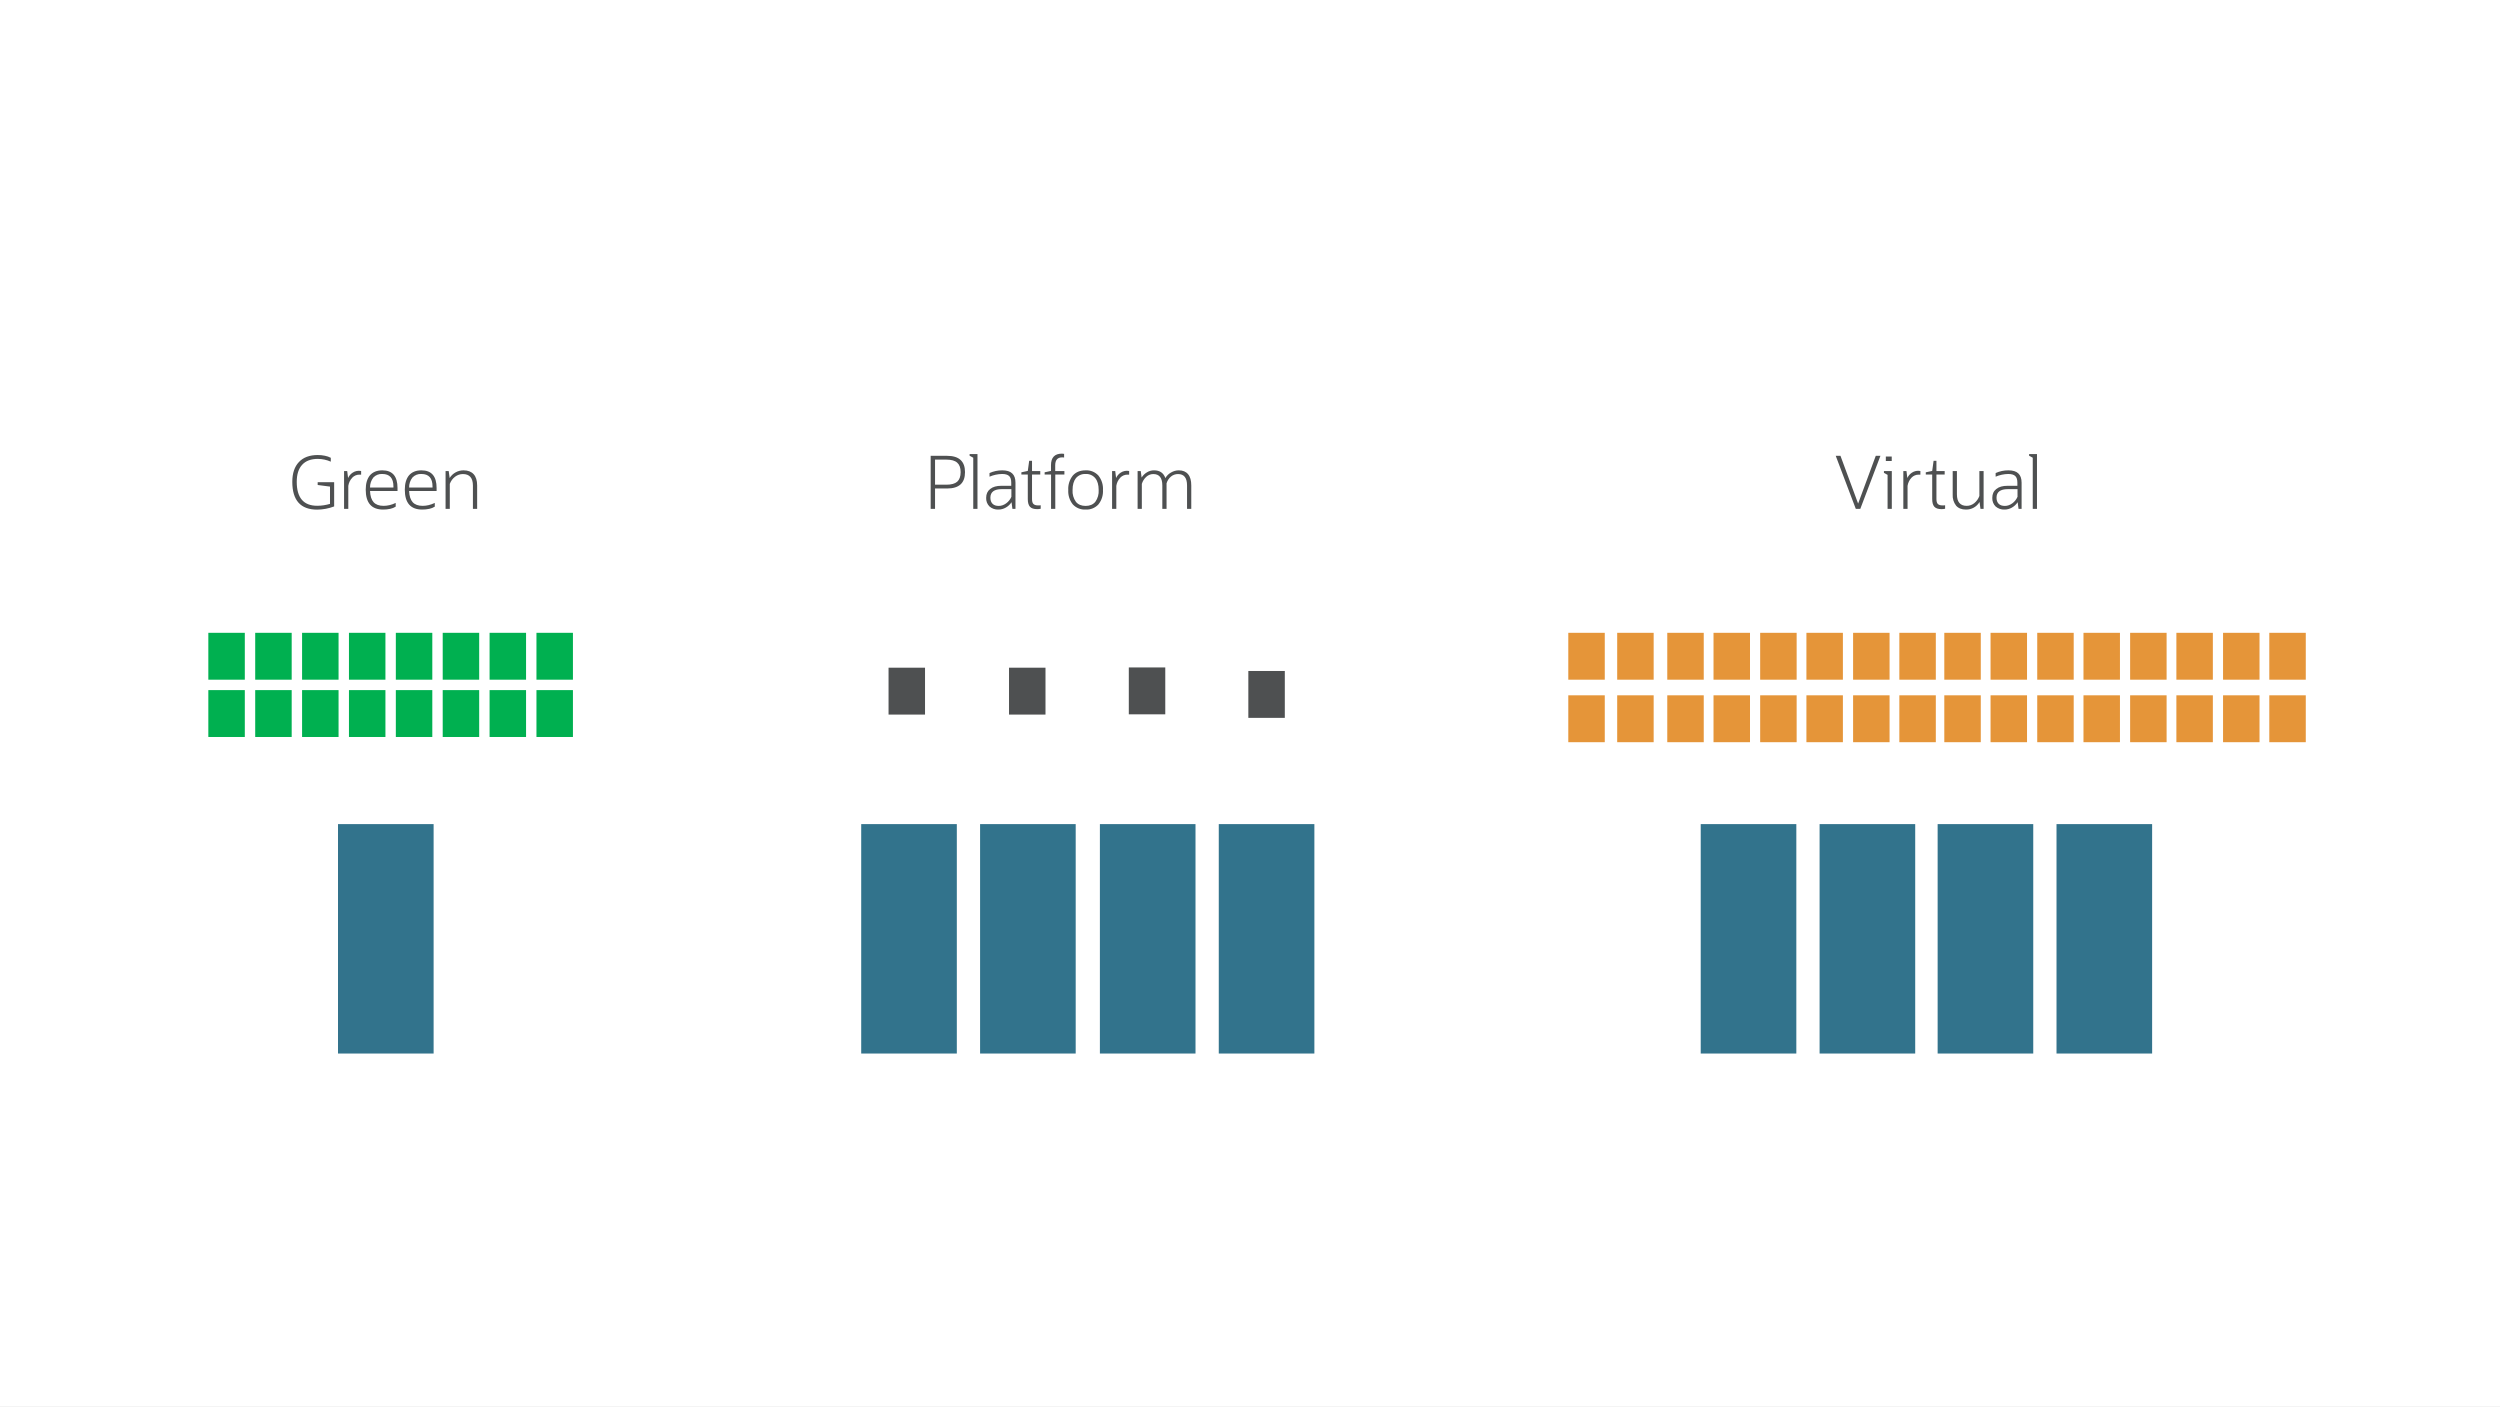
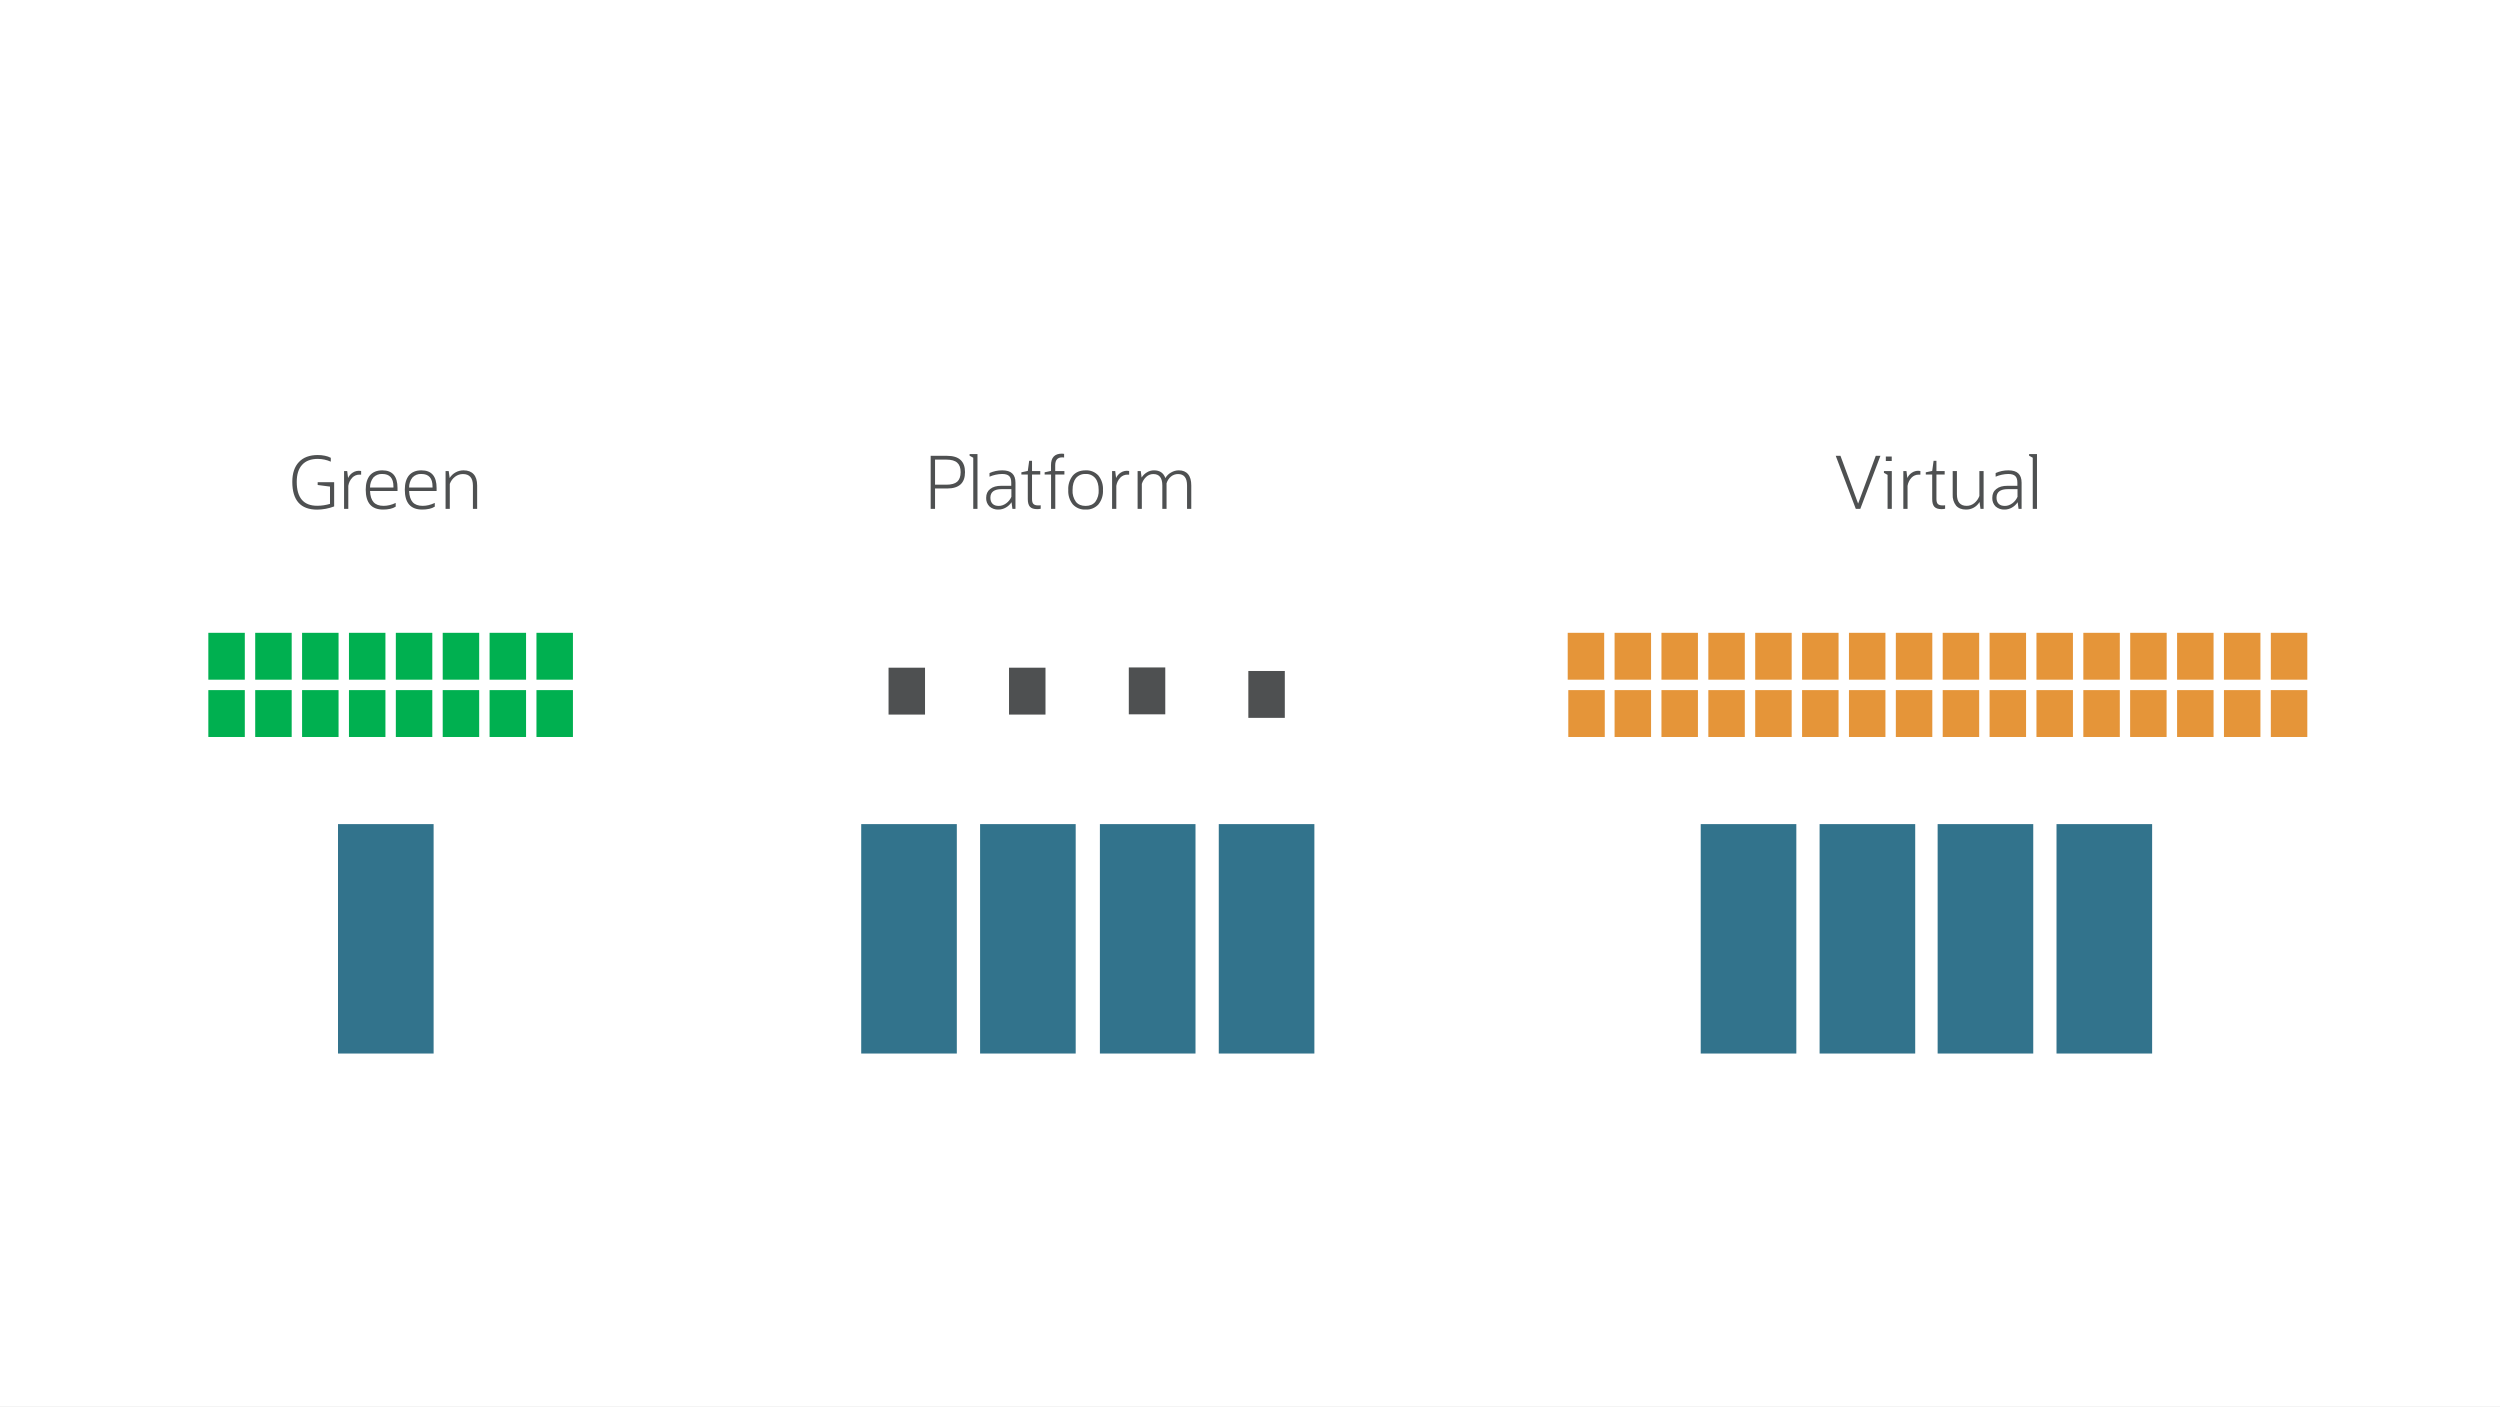
<svg xmlns="http://www.w3.org/2000/svg" xmlns:xlink="http://www.w3.org/1999/xlink" width="1280" height="720" viewBox="0 0 960 540">
  <defs />
  <clipPath id="a">
    <path transform="matrix(1 0 0 -1 0 540)" d="M0 0h960v540H0z" />
  </clipPath>
  <g clip-path="url(#a)">
    <path d="M0 0h960v540H0z" fill="#fff" />
    <path d="M129.792 316.456h36.715v88.102h-36.715zm0 0" fill="#32738c" data-name="P" />
    <path d="M 98 243 L 112.006 243 L 112.006 261.004 L 98 261.004 L 98 243 Z" fill="#00b050" data-name="P" />
    <path d="M 80.102 242.895" fill="#00b050" data-name="P" />
    <path d="M 80 243 L 94.006 243 L 94.006 261.004 L 80 261.004 L 80 243 Z" fill="#00b050" data-name="P" />
    <path d="M 206 265 L 220.006 265 L 220.006 283.003 L 206 283.003 L 206 265 Z" fill="#00b050" data-name="P" />
    <path d="M 188 265 L 202.006 265 L 202.006 283.003 L 188 283.003 L 188 265 Z" fill="#00b050" data-name="P" />
    <path d="M 170 265 L 184.006 265 L 184.006 283.003 L 170 283.003 L 170 265 Z" fill="#00b050" data-name="P" />
    <path d="M 152 265 L 166.006 265 L 166.006 283.003 L 152 283.003 L 152 265 Z" fill="#00b050" data-name="P" />
    <path d="M 134 265 L 148.006 265 L 148.006 283.003 L 134 283.003 L 134 265 Z" fill="#00b050" data-name="P" />
    <path d="M 116 265 L 130.006 265 L 130.006 283.003 L 116 283.003 L 116 265 Z" fill="#00b050" data-name="P" />
    <path d="M 98 265 L 112.006 265 L 112.006 283.003 L 98 283.003 L 98 265 Z" fill="#00b050" data-name="P" />
    <path d="M 80 265 L 94.006 265 L 94.006 283.003 L 80 283.003 L 80 265 Z" fill="#00b050" data-name="P" />
    <path d="M 206 243 L 220.006 243 L 220.006 261.004 L 206 261.004 L 206 243 Z" fill="#00b050" data-name="P" />
    <path d="M 188 243 L 202.006 243 L 202.006 261.004 L 188 261.004 L 188 243 Z" fill="#00b050" data-name="P" />
    <path d="M 170 243 L 184.006 243 L 184.006 261.004 L 170 261.004 L 170 243 Z" fill="#00b050" data-name="P" />
    <path d="M 152 243 L 166.006 243 L 166.006 261.004 L 152 261.004 L 152 243 Z" fill="#00b050" data-name="P" />
    <path d="M 134 243 L 148.006 243 L 148.006 261.004 L 134 261.004 L 134 243 Z" fill="#00b050" data-name="P" />
    <path d="M 116 243 L 130.006 243 L 130.006 261.004 L 116 261.004 L 116 243 Z" fill="#00b050" data-name="P" />
    <path d="M341.204 256.395h14.006v18.004h-14.006zM387.464 256.395h14.006v18.004h-14.006zM433.461 256.299h14.005v18.003h-14.005zM479.362 257.657h14.005v18.004h-14.005zm0 0" fill="#4e5051" data-name="P" />
    <path d="M330.704 316.456h36.715v88.102h-36.715zM376.353 316.456h36.714v88.102h-36.714zM422.359 316.456h36.715v88.102h-36.715zM468.007 316.456h36.715v88.102h-36.715zM653.076 316.456h36.715v88.102h-36.715zM698.724 316.456h36.715v88.102h-36.715zM744.053 316.456h36.715v88.102h-36.715zM789.701 316.456h36.715v88.102h-36.715zm0 0" fill="#32738c" data-name="P" />
    <g data-name="P">
      <symbol id="A">
        <path d="M.348.338v.038h.226V.044A.667.667 0 0 0 .341 0C.114 0 0 .127 0 .381c0 .117.03.208.091.272.06.064.147.096.259.096a.456.456 0 0 0 .097-.01.283.283 0 0 0 .081-.028V.658a.45.45 0 0 1-.177.038C.256.696.184.669.135.615.085.561.061.483.061.381c0-.219.094-.328.281-.328.059 0 .117.009.175.026v.237L.348.338z" />
      </symbol>
      <symbol id="B">
        <path d="M0 0v.518h.043L.055.423c.014.03.034.054.061.072a.154.154 0 0 0 .118.024v-.05H.21A.133.133 0 0 1 .113.428.208.208 0 0 1 .058.315V0H0z" />
      </symbol>
      <symbol id="C">
        <path d="M.411.04A.225.225 0 0 0 .336.01.465.465 0 0 0 .239 0C.079 0 0 .091 0 .274c0 .085.02.15.058.196.04.045.096.068.169.068.14 0 .209-.081.209-.243v-.04H.059C.062.185.078.135.108.101c.03-.033.076-.05.136-.05.055 0 .111.013.167.04V.04M.227.488A.155.155 0 0 1 .105.44.216.216 0 0 1 .059.302H.38v.014C.38.431.329.488.227.488z" />
      </symbol>
      <symbol id="D">
        <path d="M0 0v.518h.043L.056.423a.224.224 0 0 0 .191.105C.307.528.353.51.385.475.417.44.433.388.433.321V0H.375v.319c0 .105-.046.158-.138.158A.178.178 0 0 1 .131.441.214.214 0 0 1 .058.342V0H0z" />
      </symbol>
      <use transform="matrix(28, 0, 0, -28, 112.243, 195.701)" fill="#4e5051" xlink:href="#A" />
      <use transform="matrix(28, 0, 0, -28, 132.123, 195.393)" fill="#4e5051" xlink:href="#B" />
      <use transform="matrix(28, 0, 0, -28, 140.439, 195.673)" fill="#4e5051" xlink:href="#C" />
      <use transform="matrix(28, 0, 0, -28, 155.447, 195.673)" fill="#4e5051" xlink:href="#C" />
      <use transform="matrix(28, 0, 0, -28, 171.099, 195.393)" fill="#4e5051" xlink:href="#D" />
    </g>
-     <path d="M 746.612 243 L 760.618 243 L 760.618 261.003 L 746.612 261.003 L 746.612 243 Z" fill="#e59539" data-name="P" />
+     <path d="M 746 243 L 760.006 243 L 760.006 261.003 L 746 261.003 L 746 243 Z" fill="#e59539" data-name="P" />
    <path d="M 729.349 269.895" fill="#e59539" data-name="P" />
-     <path d="M 729.349 267 L 743.355 267 L 743.355 285.004 L 729.349 285.004 L 729.349 267 Z" fill="#e59539" data-name="P" />
-     <path d="M 711.589 267 L 725.595 267 L 725.595 285.004 L 711.589 285.004 L 711.589 267 Z" fill="#e59539" data-name="P" />
-     <path d="M 693.665 267 L 707.671 267 L 707.671 285.004 L 693.665 285.004 L 693.665 267 Z" fill="#e59539" data-name="P" />
-     <path d="M 675.905 267 L 689.911 267 L 689.911 285.004 L 675.905 285.004 L 675.905 267 Z" fill="#e59539" data-name="P" />
-     <path d="M 657.992 267 L 671.998 267 L 671.998 285.004 L 657.992 285.004 L 657.992 267 Z" fill="#e59539" data-name="P" />
-     <path d="M 640.232 267 L 654.238 267 L 654.238 285.004 L 640.232 285.004 L 640.232 267 Z" fill="#e59539" data-name="P" />
-     <path d="M 621 267 L 635.006 267 L 635.006 285.004 L 621 285.004 L 621 267 Z" fill="#e59539" data-name="P" />
-     <path d="M 602.225 267 L 616.231 267 L 616.231 285.004 L 602.225 285.004 L 602.225 267 Z" fill="#e59539" data-name="P" />
-     <path d="M 729.349 243 L 743.355 243 L 743.355 261.004 L 729.349 261.004 L 729.349 243 Z" fill="#e59539" data-name="P" />
-     <path d="M 711.589 243 L 725.595 243 L 725.595 261.004 L 711.589 261.004 L 711.589 243 Z" fill="#e59539" data-name="P" />
-     <path d="M 693.665 243 L 707.671 243 L 707.671 261.004 L 693.665 261.004 L 693.665 243 Z" fill="#e59539" data-name="P" />
-     <path d="M 675.905 243 L 689.911 243 L 689.911 261.004 L 675.905 261.004 L 675.905 243 Z" fill="#e59539" data-name="P" />
-     <path d="M 657.992 243 L 671.998 243 L 671.998 261.004 L 657.992 261.004 L 657.992 243 Z" fill="#e59539" data-name="P" />
-     <path d="M 640.232 243 L 654.238 243 L 654.238 261.004 L 640.232 261.004 L 640.232 243 Z" fill="#e59539" data-name="P" />
-     <path d="M 621 243 L 635.006 243 L 635.006 261.004 L 621 261.004 L 621 243 Z" fill="#e59539" data-name="P" />
-     <path d="M 602.225 243 L 616.231 243 L 616.231 261.004 L 602.225 261.004 L 602.225 243 Z" fill="#e59539" data-name="P" />
-     <path d="M 871.413 267 L 885.419 267 L 885.419 285.004 L 871.413 285.004 L 871.413 267 Z" fill="#e59539" data-name="P" />
-     <path d="M 853.653 267 L 867.659 267 L 867.659 285.004 L 853.653 285.004 L 853.653 267 Z" fill="#e59539" data-name="P" />
-     <path d="M 835.729 267 L 849.735 267 L 849.735 285.004 L 835.729 285.004 L 835.729 267 Z" fill="#e59539" data-name="P" />
-     <path d="M 817.969 267 L 831.975 267 L 831.975 285.004 L 817.969 285.004 L 817.969 267 Z" fill="#e59539" data-name="P" />
-     <path d="M 800.056 267 L 814.062 267 L 814.062 285.004 L 800.056 285.004 L 800.056 267 Z" fill="#e59539" data-name="P" />
-     <path d="M 782.296 267 L 796.302 267 L 796.302 285.004 L 782.296 285.004 L 782.296 267 Z" fill="#e59539" data-name="P" />
-     <path d="M 764.372 267 L 778.378 267 L 778.378 285.004 L 764.372 285.004 L 764.372 267 Z" fill="#e59539" data-name="P" />
-     <path d="M 746.612 267 L 760.618 267 L 760.618 285.004 L 746.612 285.004 L 746.612 267 Z" fill="#e59539" data-name="P" />
-     <path d="M 871.413 243 L 885.419 243 L 885.419 261.003 L 871.413 261.003 L 871.413 243 Z" fill="#e59539" data-name="P" />
-     <path d="M 853.653 243 L 867.659 243 L 867.659 261.003 L 853.653 261.003 L 853.653 243 Z" fill="#e59539" data-name="P" />
-     <path d="M 835.729 243 L 849.735 243 L 849.735 261.003 L 835.729 261.003 L 835.729 243 Z" fill="#e59539" data-name="P" />
-     <path d="M 817.969 243 L 831.975 243 L 831.975 261.003 L 817.969 261.003 L 817.969 243 Z" fill="#e59539" data-name="P" />
-     <path d="M 800.056 243 L 814.062 243 L 814.062 261.003 L 800.056 261.003 L 800.056 243 Z" fill="#e59539" data-name="P" />
-     <path d="M 782.296 243 L 796.302 243 L 796.302 261.003 L 782.296 261.003 L 782.296 243 Z" fill="#e59539" data-name="P" />
-     <path d="M 764.372 243 L 778.378 243 L 778.378 261.003 L 764.372 261.003 L 764.372 243 Z" fill="#e59539" data-name="P" />
+     <path d="M 728 265 L 742.006 265 L 742.006 283.004 L 728 283.004 L 728 265 Z" fill="#e59539" data-name="P" />
+     <path d="M 710 265 L 724.006 265 L 724.006 283.004 L 710 283.004 L 710 265 Z" fill="#e59539" data-name="P" />
+     <path d="M 692 265 L 706.006 265 L 706.006 283.004 L 692 283.004 L 692 265 Z" fill="#e59539" data-name="P" />
+     <path d="M 674 265 L 688.006 265 L 688.006 283.004 L 674 283.004 L 674 265 Z" fill="#e59539" data-name="P" />
+     <path d="M 656 265 L 670.006 265 L 670.006 283.004 L 656 283.004 L 656 265 Z" fill="#e59539" data-name="P" />
+     <path d="M 638 265 L 652.006 265 L 652.006 283.004 L 638 283.004 L 638 265 Z" fill="#e59539" data-name="P" />
+     <path d="M 620 265 L 634.006 265 L 634.006 283.004 L 620 283.004 L 620 265 Z" fill="#e59539" data-name="P" />
+     <path d="M 602.225 265 L 616.231 265 L 616.231 283.004 L 602.225 283.004 L 602.225 265 Z" fill="#e59539" data-name="P" />
+     <path d="M 728 243 L 742.006 243 L 742.006 261.004 L 728 261.004 L 728 243 Z" fill="#e59539" data-name="P" />
+     <path d="M 710 243 L 724.006 243 L 724.006 261.004 L 710 261.004 L 710 243 Z" fill="#e59539" data-name="P" />
+     <path d="M 692 243 L 706.006 243 L 706.006 261.004 L 692 261.004 L 692 243 Z" fill="#e59539" data-name="P" />
+     <path d="M 674 243 L 688.006 243 L 688.006 261.004 L 674 261.004 L 674 243 Z" fill="#e59539" data-name="P" />
+     <path d="M 656 243 L 670.006 243 L 670.006 261.004 L 656 261.004 L 656 243 Z" fill="#e59539" data-name="P" />
+     <path d="M 638 243 L 652.006 243 L 652.006 261.004 L 638 261.004 L 638 243 Z" fill="#e59539" data-name="P" />
+     <path d="M 620 243 L 634.006 243 L 634.006 261.004 L 620 261.004 L 620 243 Z" fill="#e59539" data-name="P" />
+     <path d="M 602 243 L 616.006 243 L 616.006 261.004 L 602 261.004 L 602 243 Z" fill="#e59539" data-name="P" />
+     <path d="M 872 265 L 886.006 265 L 886.006 283.004 L 872 283.004 L 872 265 Z" fill="#e59539" data-name="P" />
+     <path d="M 854 265 L 868.006 265 L 868.006 283.004 L 854 283.004 L 854 265 Z" fill="#e59539" data-name="P" />
+     <path d="M 836 265 L 850.006 265 L 850.006 283.004 L 836 283.004 L 836 265 Z" fill="#e59539" data-name="P" />
+     <path d="M 817.969 265 L 831.975 265 L 831.975 283.004 L 817.969 283.004 L 817.969 265 Z" fill="#e59539" data-name="P" />
+     <path d="M 800 265 L 814.006 265 L 814.006 283.004 L 800 283.004 L 800 265 Z" fill="#e59539" data-name="P" />
+     <path d="M 782 265 L 796.006 265 L 796.006 283.004 L 782 283.004 L 782 265 Z" fill="#e59539" data-name="P" />
+     <path d="M 764 265 L 778.006 265 L 778.006 283.004 L 764 283.004 L 764 265 Z" fill="#e59539" data-name="P" />
+     <path d="M 746 265 L 760.006 265 L 760.006 283.004 L 746 283.004 L 746 265 Z" fill="#e59539" data-name="P" />
+     <path d="M 872 243 L 886.006 243 L 886.006 261.003 L 872 261.003 L 872 243 Z" fill="#e59539" data-name="P" />
+     <path d="M 854 243 L 868.006 243 L 868.006 261.003 L 854 261.003 L 854 243 Z" fill="#e59539" data-name="P" />
+     <path d="M 836 243 L 850.006 243 L 850.006 261.003 L 836 261.003 L 836 243 Z" fill="#e59539" data-name="P" />
+     <path d="M 818 243 L 832.006 243 L 832.006 261.003 L 818 261.003 L 818 243 Z" fill="#e59539" data-name="P" />
+     <path d="M 800 243 L 814.006 243 L 814.006 261.003 L 800 261.003 L 800 243 Z" fill="#e59539" data-name="P" />
+     <path d="M 782 243 L 796.006 243 L 796.006 261.003 L 782 261.003 L 782 243 Z" fill="#e59539" data-name="P" />
+     <path d="M 764 243 L 778.006 243 L 778.006 261.003 L 764 261.003 L 764 243 Z" fill="#e59539" data-name="P" />
    <g data-name="P">
      <symbol id="E">
        <path d="M0 0v.727h.225C.389.727.471.652.471.503.471.353.389.279.225.279H.06V0H0m.216.675H.06V.331h.156c.067 0 .117.014.148.041C.395.4.411.444.411.503c0 .06-.016.103-.047.13C.333.661.284.675.216.675z" />
      </symbol>
      <symbol id="F">
        <path d="M.05 0v.701L0 .728v.023h.108V0H.05z" />
      </symbol>
      <symbol id="G">
        <path d="M.36.01.348.101A.227.227 0 0 0 .269.027.201.201 0 0 0 .169 0a.174.174 0 0 0-.124.043A.156.156 0 0 0 0 .16c0 .053.018.093.055.122.037.03.088.044.153.044h.136V.37c0 .042-.01.072-.029.09C.295.479.263.488.218.488A.463.463 0 0 1 .046.451v.05A.421.421 0 0 0 .22.538C.282.538.328.524.357.496.387.468.402.426.402.368V.01H.36M.173.05c.035 0 .069.012.101.035a.217.217 0 0 1 .072.09V.28H.213C.11.28.058.241.058.163c0-.036.01-.064.03-.084C.108.059.136.05.173.05z" />
      </symbol>
      <symbol id="H">
        <path d="M.088.138v.336H0v.031l.088.019.019.139h.039V.522h.113V.474H.146V.138c0-.031.006-.054.019-.067.013-.013.034-.02.063-.02h.019a.74.74 0 0 0 .018.002V.005A.205.205 0 0 0 .216 0C.171 0 .139.01.118.032c-.02.022-.03.057-.03.106z" />
      </symbol>
      <symbol id="I">
        <path d="M.088 0v.47H0v.031L.087.52v.077c0 .107.05.16.151.16.01 0 .019-.001.029-.003v-.05a.121.121 0 0 1-.015.001.067.067 0 0 1-.011.001C.177.706.145.67.145.597V.518h.126V.47H.146V0H.088z" />
      </symbol>
      <symbol id="J">
        <path d="M.238 0a.223.223 0 0 0-.175.07A.288.288 0 0 0 0 .268a.29.29 0 0 0 .063.199c.042.047.1.071.175.071A.222.222 0 0 0 .413.467.29.29 0 0 0 .476.268.288.288 0 0 0 .413.07.222.222 0 0 0 .238 0m0 .05C.296.05.34.069.371.106a.25.25 0 0 1 .046.162C.417.339.401.394.37.431a.16.16 0 0 1-.132.057.163.163 0 0 1-.133-.057C.075.394.059.339.059.268A.25.25 0 0 1 .105.106C.135.069.18.05.238.05z" />
      </symbol>
      <symbol id="K">
        <path d="M0 0v.518h.043L.055.429A.21.21 0 0 0 .127.5c.03.019.063.028.098.028.079 0 .13-.035.156-.106a.196.196 0 0 0 .077.076c.034.02.07.03.107.03C.62.528.663.51.692.475.722.44.736.388.736.321V0H.678v.32c0 .105-.041.157-.123.157A.15.15 0 0 1 .458.443.192.192 0 0 1 .397.35V0H.339v.32c0 .105-.041.157-.124.157A.142.142 0 0 1 .12.44.21.21 0 0 1 .058.342V0H0z" />
      </symbol>
      <use transform="matrix(28, 0, 0, -28, 357.377, 195.393)" fill="#4e5051" xlink:href="#E" />
      <use transform="matrix(28, 0, 0, -28, 372.329, 195.393)" fill="#4e5051" xlink:href="#F" />
      <use transform="matrix(28, 0, 0, -28, 378.685, 195.673)" fill="#4e5051" xlink:href="#G" />
      <use transform="matrix(28, 0, 0, -28, 392.209, 195.505)" fill="#4e5051" xlink:href="#H" />
      <use transform="matrix(28, 0, 0, -28, 401.141, 195.393)" fill="#4e5051" xlink:href="#I" />
      <use transform="matrix(28, 0, 0, -28, 410.213, 195.673)" fill="#4e5051" xlink:href="#J" />
      <use transform="matrix(28, 0, 0, -28, 427.041, 195.393)" fill="#4e5051" xlink:href="#B" />
      <use transform="matrix(28, 0, 0, -28, 436.841, 195.393)" fill="#4e5051" xlink:href="#K" />
    </g>
    <g data-name="P">
      <symbol id="L">
        <path d="M.275 0 0 .727h.065L.307.072l.242.655h.064L.337 0H.275z" />
      </symbol>
      <symbol id="M">
        <path d="M.026.656v.061h.081V.656H.026M.05 0v.466L0 .493v.025h.108V0H.05z" />
      </symbol>
      <symbol id="N">
        <path d="M0 .207v.321h.058V.209c0-.105.045-.158.134-.158.037 0 .072.012.103.036a.227.227 0 0 1 .071.099v.342h.058V.01H.381L.368.104A.21.21 0 0 0 .182 0C.123 0 .078.018.047.053A.227.227 0 0 0 0 .207z" />
      </symbol>
      <use transform="matrix(28, 0, 0, -28, 704.922, 195.393)" fill="#4e5051" xlink:href="#L" />
      <use transform="matrix(28, 0, 0, -28, 723.43, 195.393)" fill="#4e5051" xlink:href="#M" />
      <use transform="matrix(28, 0, 0, -28, 730.878, 195.393)" fill="#4e5051" xlink:href="#B" />
      <use transform="matrix(28, 0, 0, -28, 739.502, 195.505)" fill="#4e5051" xlink:href="#H" />
      <use transform="matrix(28, 0, 0, -28, 749.834, 195.673)" fill="#4e5051" xlink:href="#N" />
      <use transform="matrix(28, 0, 0, -28, 765.038, 195.673)" fill="#4e5051" xlink:href="#G" />
      <use transform="matrix(28, 0, 0, -28, 779.178, 195.393)" fill="#4e5051" xlink:href="#F" />
    </g>
  </g>
</svg>
